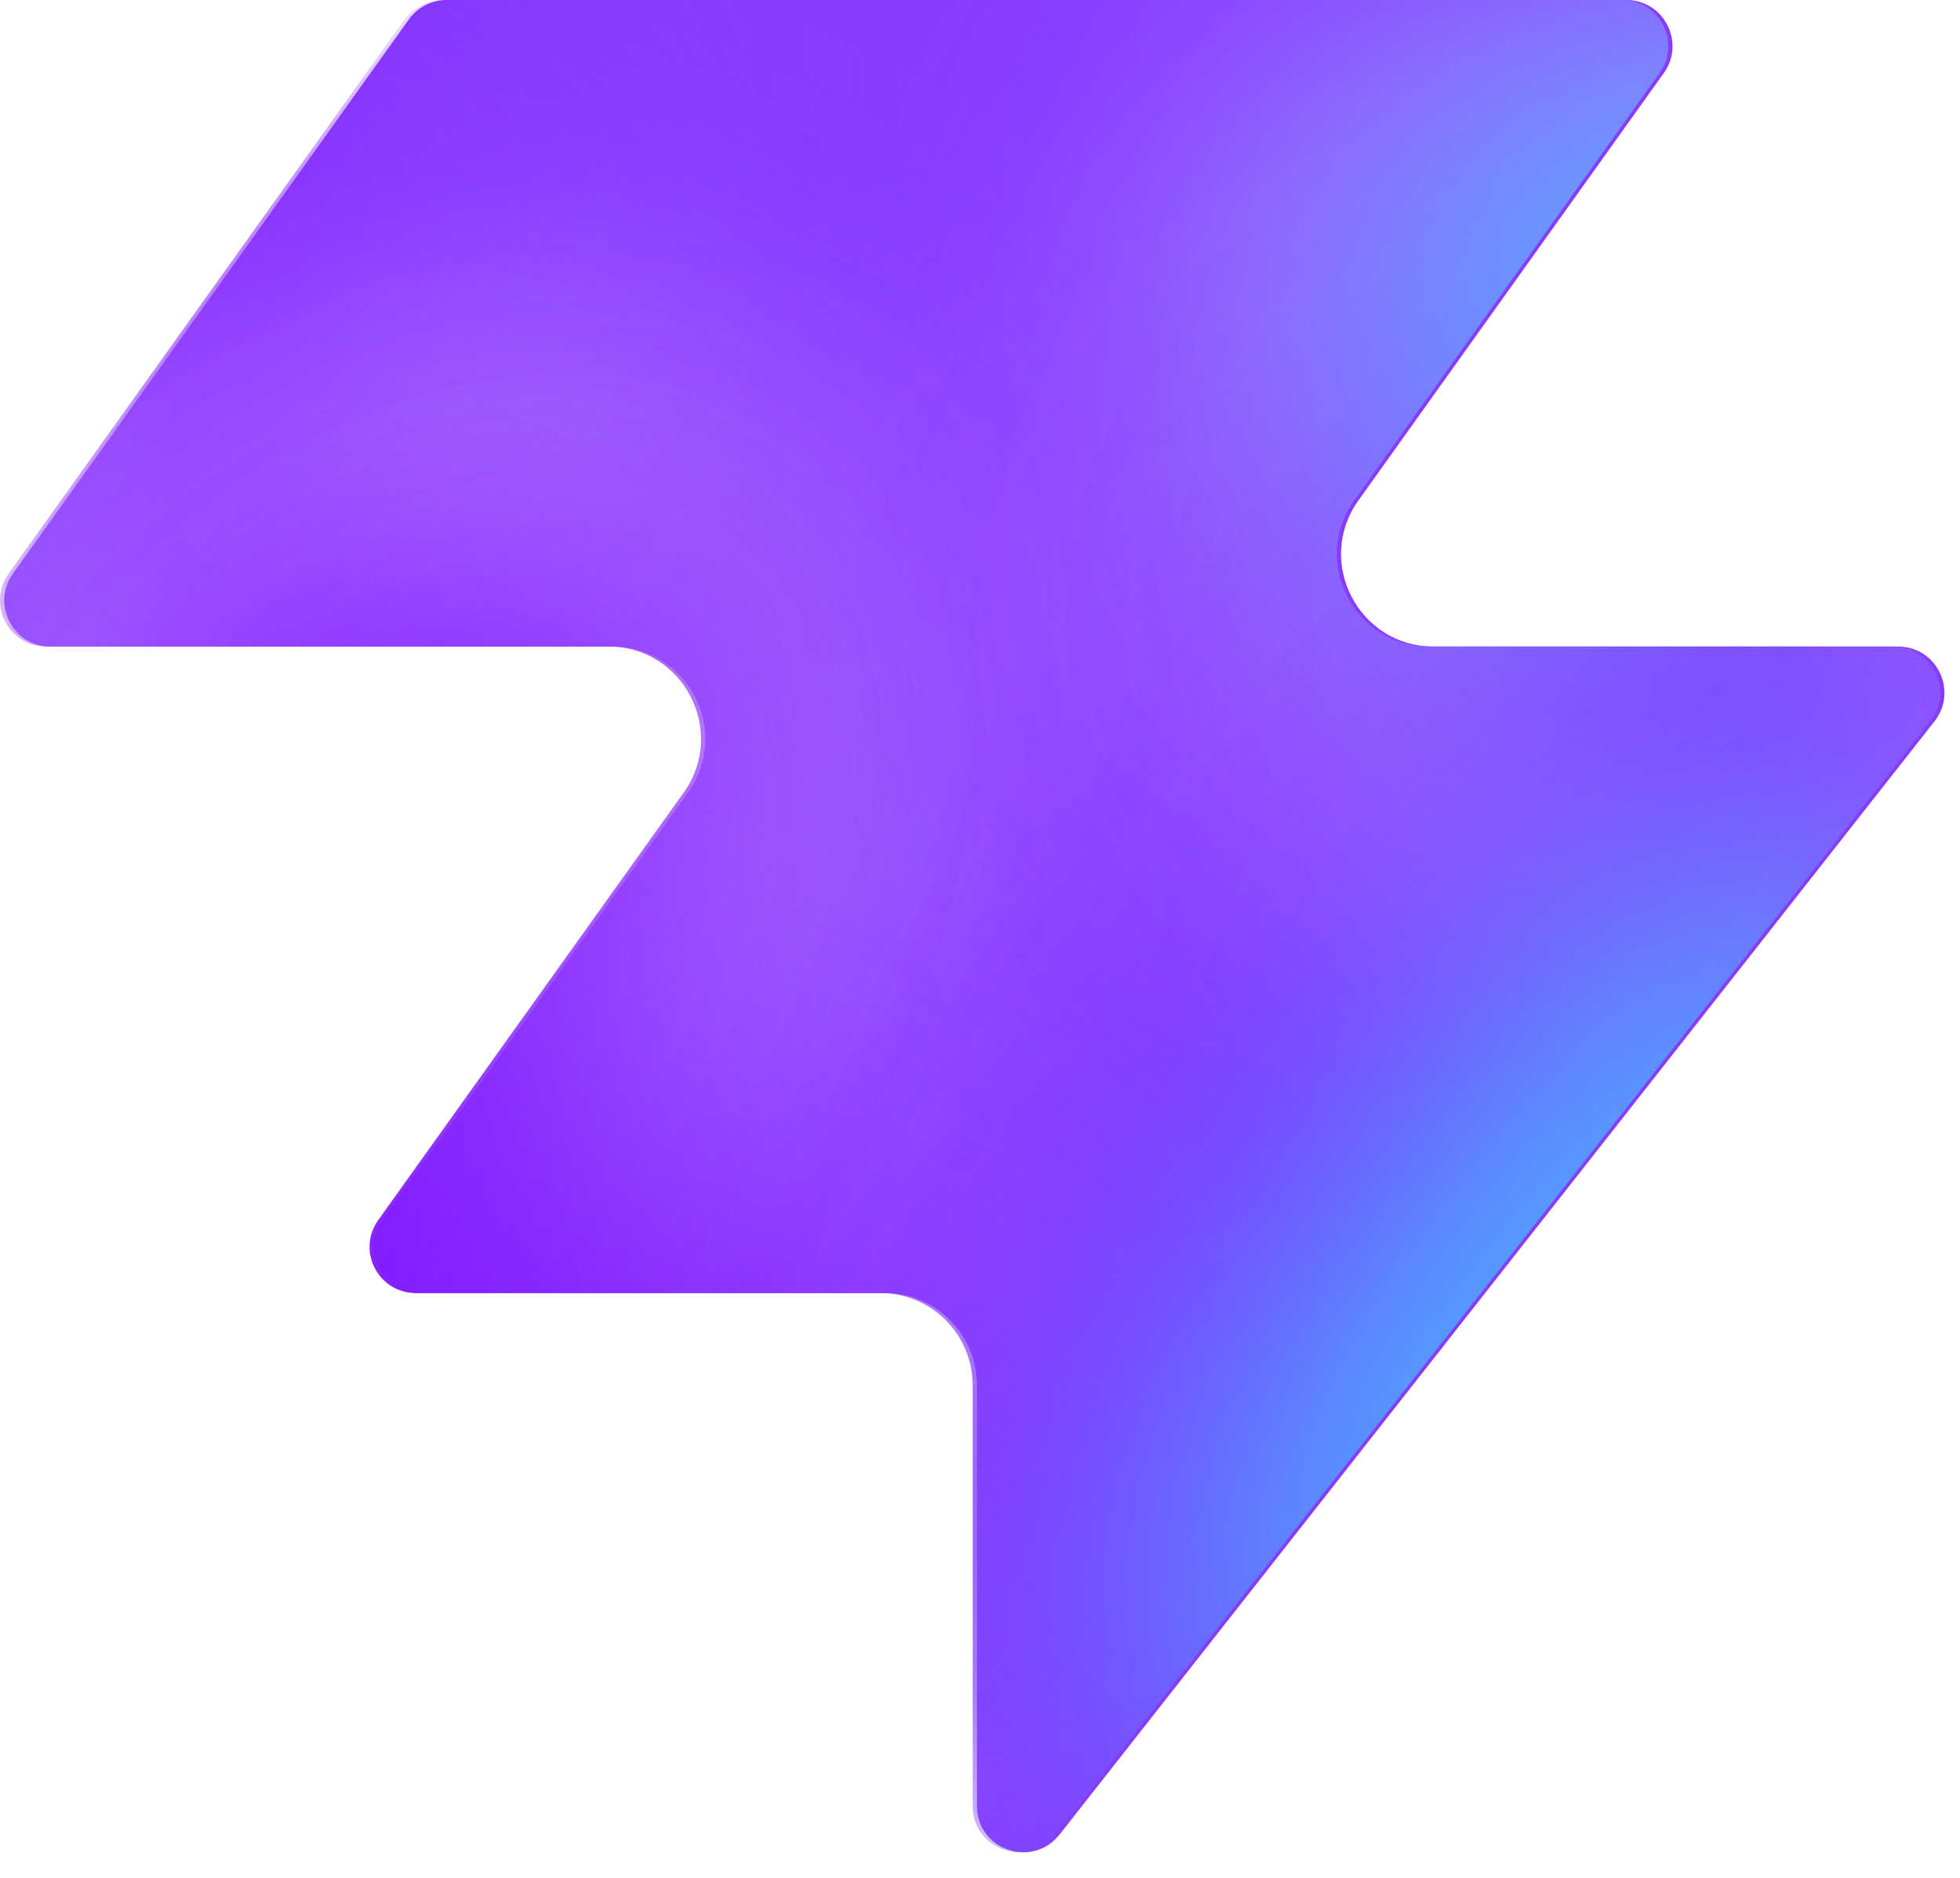
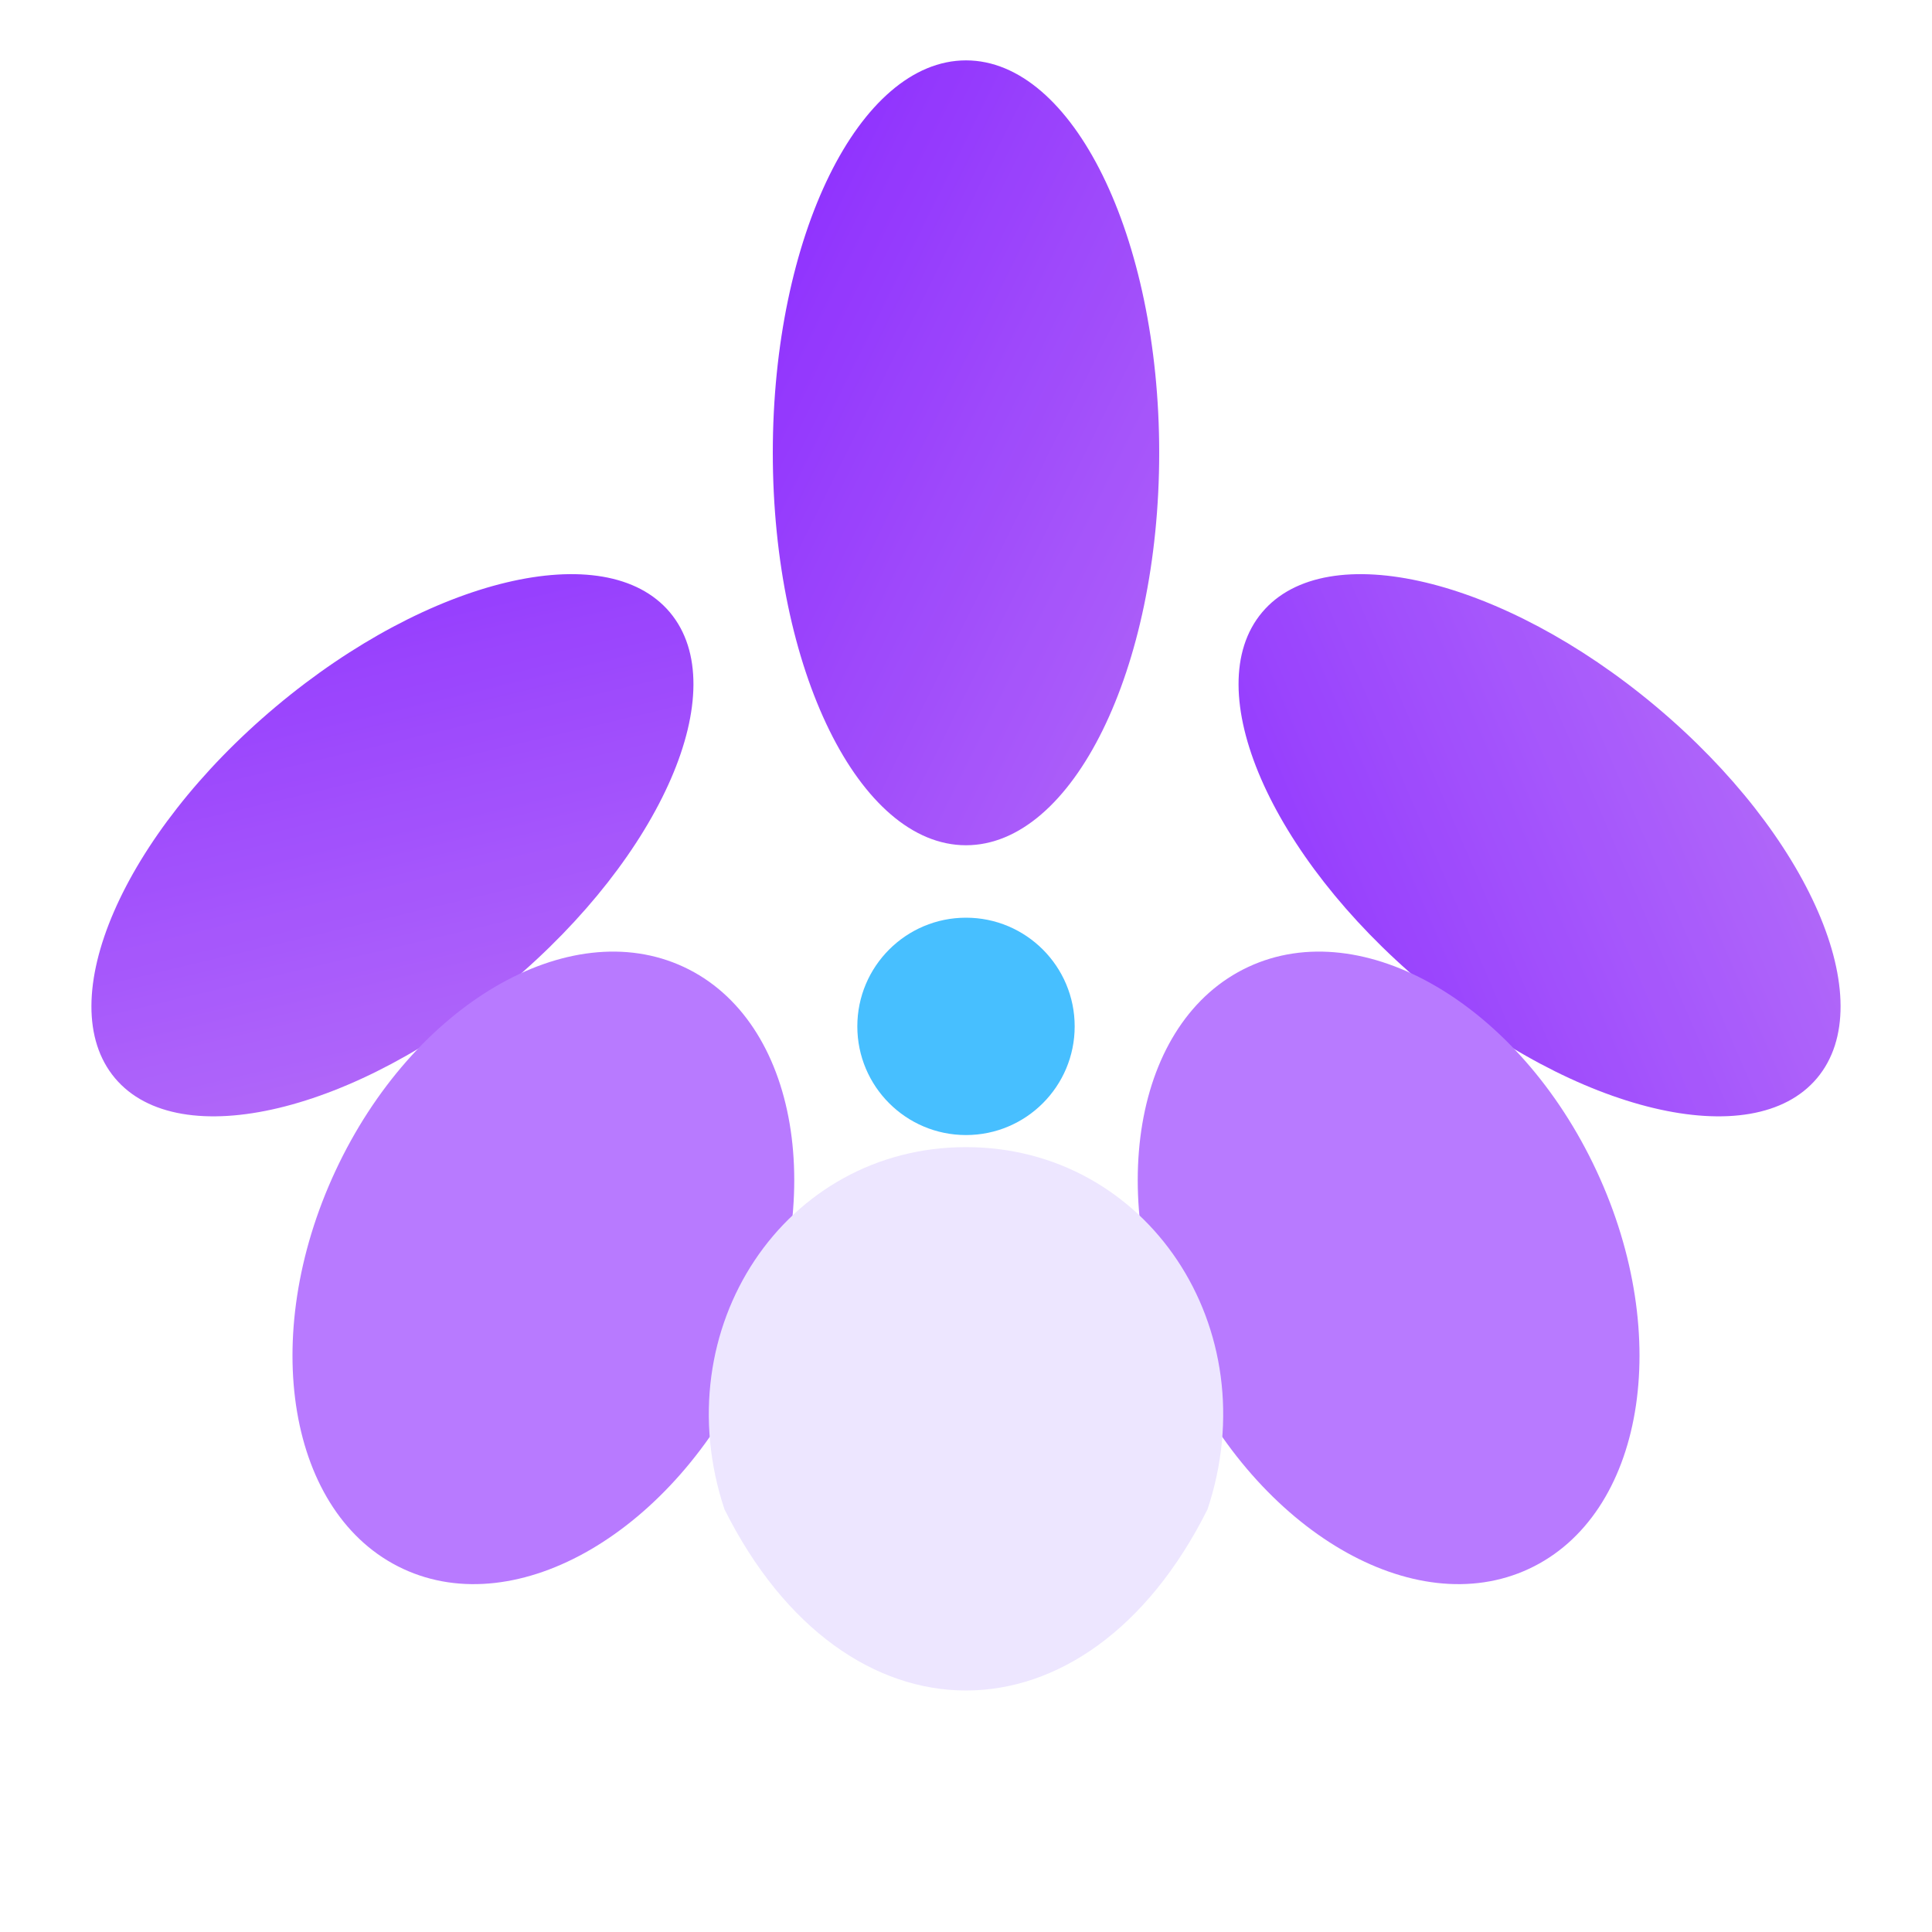
- <svg xmlns="http://www.w3.org/2000/svg" width="48" height="46" fill="none" viewBox="0 0 48 46">
-   <path fill="#863bff" d="M25.946 44.938c-.664.845-2.021.375-2.021-.698V33.937a2.26 2.26 0 0 0-2.262-2.262H10.287c-.92 0-1.456-1.04-.92-1.788l7.48-10.471c1.07-1.497 0-3.578-1.842-3.578H1.237c-.92 0-1.456-1.04-.92-1.788L10.013.474c.214-.297.556-.474.92-.474h28.894c.92 0 1.456 1.04.92 1.788l-7.48 10.471c-1.07 1.498 0 3.579 1.842 3.579h11.377c.943 0 1.473 1.088.89 1.83L25.947 44.94z" style="fill:#863bff;fill:color(display-p3 .525 .23 1);fill-opacity:1" />
-   <mask id="a" width="48" height="46" x="0" y="0" maskUnits="userSpaceOnUse" style="mask-type:alpha">
-     <path fill="#000" d="M25.842 44.938c-.664.844-2.021.375-2.021-.698V33.937a2.26 2.26 0 0 0-2.262-2.262H10.183c-.92 0-1.456-1.04-.92-1.788l7.48-10.471c1.07-1.498 0-3.579-1.842-3.579H1.133c-.92 0-1.456-1.04-.92-1.787L9.91.473c.214-.297.556-.474.92-.474h28.894c.92 0 1.456 1.04.92 1.788l-7.48 10.471c-1.07 1.498 0 3.578 1.842 3.578h11.377c.943 0 1.473 1.088.89 1.832L25.843 44.94z" style="fill:#000;fill-opacity:1" />
-   </mask>
-   <g mask="url(#a)">
-     <g filter="url(#b)">
-       <ellipse cx="5.508" cy="14.704" fill="#ede6ff" rx="5.508" ry="14.704" style="fill:#ede6ff;fill:color(display-p3 .927 .903 1);fill-opacity:1" transform="matrix(.00324 1 1 -.00324 -4.47 31.516)" />
-     </g>
-     <g filter="url(#c)">
-       <ellipse cx="10.399" cy="29.851" fill="#ede6ff" rx="10.399" ry="29.851" style="fill:#ede6ff;fill:color(display-p3 .927 .903 1);fill-opacity:1" transform="matrix(.00324 1 1 -.00324 -39.328 7.883)" />
-     </g>
-     <g filter="url(#d)">
-       <ellipse cx="5.508" cy="30.487" fill="#7e14ff" rx="5.508" ry="30.487" style="fill:#7e14ff;fill:color(display-p3 .492 .077 1);fill-opacity:1" transform="rotate(89.814 -25.913 -14.639)scale(1 -1)" />
-     </g>
-     <g filter="url(#e)">
-       <ellipse cx="5.508" cy="30.599" fill="#7e14ff" rx="5.508" ry="30.599" style="fill:#7e14ff;fill:color(display-p3 .492 .077 1);fill-opacity:1" transform="rotate(89.814 -32.644 -3.334)scale(1 -1)" />
-     </g>
-     <g filter="url(#f)">
-       <ellipse cx="5.508" cy="30.599" fill="#7e14ff" rx="5.508" ry="30.599" style="fill:#7e14ff;fill:color(display-p3 .492 .077 1);fill-opacity:1" transform="matrix(.00324 1 1 -.00324 -34.34 30.47)" />
-     </g>
-     <g filter="url(#g)">
-       <ellipse cx="14.072" cy="22.078" fill="#ede6ff" rx="14.072" ry="22.078" style="fill:#ede6ff;fill:color(display-p3 .927 .903 1);fill-opacity:1" transform="rotate(93.35 24.506 48.493)scale(-1 1)" />
-     </g>
-     <g filter="url(#h)">
-       <ellipse cx="3.47" cy="21.501" fill="#7e14ff" rx="3.47" ry="21.501" style="fill:#7e14ff;fill:color(display-p3 .492 .077 1);fill-opacity:1" transform="rotate(89.009 28.708 47.59)scale(-1 1)" />
-     </g>
-     <g filter="url(#i)">
-       <ellipse cx="3.47" cy="21.501" fill="#7e14ff" rx="3.47" ry="21.501" style="fill:#7e14ff;fill:color(display-p3 .492 .077 1);fill-opacity:1" transform="rotate(89.009 28.708 47.59)scale(-1 1)" />
-     </g>
-     <g filter="url(#j)">
-       <ellipse cx=".387" cy="8.972" fill="#7e14ff" rx="4.407" ry="29.108" style="fill:#7e14ff;fill:color(display-p3 .492 .077 1);fill-opacity:1" transform="rotate(39.51 .387 8.972)" />
-     </g>
-     <g filter="url(#k)">
-       <ellipse cx="47.523" cy="-6.092" fill="#7e14ff" rx="4.407" ry="29.108" style="fill:#7e14ff;fill:color(display-p3 .492 .077 1);fill-opacity:1" transform="rotate(37.892 47.523 -6.092)" />
-     </g>
-     <g filter="url(#l)">
-       <ellipse cx="41.412" cy="6.333" fill="#47bfff" rx="5.971" ry="9.665" style="fill:#47bfff;fill:color(display-p3 .28 .748 1);fill-opacity:1" transform="rotate(37.892 41.412 6.333)" />
-     </g>
-     <g filter="url(#m)">
-       <ellipse cx="-1.879" cy="38.332" fill="#7e14ff" rx="4.407" ry="29.108" style="fill:#7e14ff;fill:color(display-p3 .492 .077 1);fill-opacity:1" transform="rotate(37.892 -1.88 38.332)" />
-     </g>
-     <g filter="url(#n)">
-       <ellipse cx="-1.879" cy="38.332" fill="#7e14ff" rx="4.407" ry="29.108" style="fill:#7e14ff;fill:color(display-p3 .492 .077 1);fill-opacity:1" transform="rotate(37.892 -1.88 38.332)" />
-     </g>
-     <g filter="url(#o)">
-       <ellipse cx="35.651" cy="29.907" fill="#7e14ff" rx="4.407" ry="29.108" style="fill:#7e14ff;fill:color(display-p3 .492 .077 1);fill-opacity:1" transform="rotate(37.892 35.651 29.907)" />
-     </g>
-     <g filter="url(#p)">
-       <ellipse cx="38.418" cy="32.4" fill="#47bfff" rx="5.971" ry="15.297" style="fill:#47bfff;fill:color(display-p3 .28 .748 1);fill-opacity:1" transform="rotate(37.892 38.418 32.4)" />
-     </g>
-   </g>
+ <svg xmlns="http://www.w3.org/2000/svg" viewBox="0 0 32 32">
  <defs>
-     <filter id="b" width="60.045" height="41.654" x="-19.77" y="16.149" color-interpolation-filters="sRGB" filterUnits="userSpaceOnUse">
-       <feFlood flood-opacity="0" result="BackgroundImageFix" />
-       <feBlend in="SourceGraphic" in2="BackgroundImageFix" result="shape" />
-       <feGaussianBlur result="effect1_foregroundBlur_2002_17158" stdDeviation="7.659" />
-     </filter>
-     <filter id="c" width="90.34" height="51.437" x="-54.613" y="-7.533" color-interpolation-filters="sRGB" filterUnits="userSpaceOnUse">
-       <feFlood flood-opacity="0" result="BackgroundImageFix" />
-       <feBlend in="SourceGraphic" in2="BackgroundImageFix" result="shape" />
-       <feGaussianBlur result="effect1_foregroundBlur_2002_17158" stdDeviation="7.659" />
-     </filter>
-     <filter id="d" width="79.355" height="29.4" x="-49.64" y="2.03" color-interpolation-filters="sRGB" filterUnits="userSpaceOnUse">
-       <feFlood flood-opacity="0" result="BackgroundImageFix" />
-       <feBlend in="SourceGraphic" in2="BackgroundImageFix" result="shape" />
-       <feGaussianBlur result="effect1_foregroundBlur_2002_17158" stdDeviation="4.596" />
-     </filter>
-     <filter id="e" width="79.579" height="29.4" x="-45.045" y="20.029" color-interpolation-filters="sRGB" filterUnits="userSpaceOnUse">
-       <feFlood flood-opacity="0" result="BackgroundImageFix" />
-       <feBlend in="SourceGraphic" in2="BackgroundImageFix" result="shape" />
-       <feGaussianBlur result="effect1_foregroundBlur_2002_17158" stdDeviation="4.596" />
-     </filter>
-     <filter id="f" width="79.579" height="29.4" x="-43.513" y="21.178" color-interpolation-filters="sRGB" filterUnits="userSpaceOnUse">
-       <feFlood flood-opacity="0" result="BackgroundImageFix" />
-       <feBlend in="SourceGraphic" in2="BackgroundImageFix" result="shape" />
-       <feGaussianBlur result="effect1_foregroundBlur_2002_17158" stdDeviation="4.596" />
-     </filter>
-     <filter id="g" width="74.749" height="58.852" x="15.756" y="-17.901" color-interpolation-filters="sRGB" filterUnits="userSpaceOnUse">
-       <feFlood flood-opacity="0" result="BackgroundImageFix" />
-       <feBlend in="SourceGraphic" in2="BackgroundImageFix" result="shape" />
-       <feGaussianBlur result="effect1_foregroundBlur_2002_17158" stdDeviation="7.659" />
-     </filter>
-     <filter id="h" width="61.377" height="25.362" x="23.548" y="2.284" color-interpolation-filters="sRGB" filterUnits="userSpaceOnUse">
-       <feFlood flood-opacity="0" result="BackgroundImageFix" />
-       <feBlend in="SourceGraphic" in2="BackgroundImageFix" result="shape" />
-       <feGaussianBlur result="effect1_foregroundBlur_2002_17158" stdDeviation="4.596" />
-     </filter>
-     <filter id="i" width="61.377" height="25.362" x="23.548" y="2.284" color-interpolation-filters="sRGB" filterUnits="userSpaceOnUse">
-       <feFlood flood-opacity="0" result="BackgroundImageFix" />
-       <feBlend in="SourceGraphic" in2="BackgroundImageFix" result="shape" />
-       <feGaussianBlur result="effect1_foregroundBlur_2002_17158" stdDeviation="4.596" />
-     </filter>
-     <filter id="j" width="56.045" height="63.649" x="-27.636" y="-22.853" color-interpolation-filters="sRGB" filterUnits="userSpaceOnUse">
-       <feFlood flood-opacity="0" result="BackgroundImageFix" />
-       <feBlend in="SourceGraphic" in2="BackgroundImageFix" result="shape" />
-       <feGaussianBlur result="effect1_foregroundBlur_2002_17158" stdDeviation="4.596" />
-     </filter>
-     <filter id="k" width="54.814" height="64.646" x="20.116" y="-38.415" color-interpolation-filters="sRGB" filterUnits="userSpaceOnUse">
-       <feFlood flood-opacity="0" result="BackgroundImageFix" />
-       <feBlend in="SourceGraphic" in2="BackgroundImageFix" result="shape" />
-       <feGaussianBlur result="effect1_foregroundBlur_2002_17158" stdDeviation="4.596" />
-     </filter>
-     <filter id="l" width="33.541" height="35.313" x="24.641" y="-11.323" color-interpolation-filters="sRGB" filterUnits="userSpaceOnUse">
-       <feFlood flood-opacity="0" result="BackgroundImageFix" />
-       <feBlend in="SourceGraphic" in2="BackgroundImageFix" result="shape" />
-       <feGaussianBlur result="effect1_foregroundBlur_2002_17158" stdDeviation="4.596" />
-     </filter>
-     <filter id="m" width="54.814" height="64.646" x="-29.286" y="6.009" color-interpolation-filters="sRGB" filterUnits="userSpaceOnUse">
-       <feFlood flood-opacity="0" result="BackgroundImageFix" />
-       <feBlend in="SourceGraphic" in2="BackgroundImageFix" result="shape" />
-       <feGaussianBlur result="effect1_foregroundBlur_2002_17158" stdDeviation="4.596" />
-     </filter>
-     <filter id="n" width="54.814" height="64.646" x="-29.286" y="6.009" color-interpolation-filters="sRGB" filterUnits="userSpaceOnUse">
-       <feFlood flood-opacity="0" result="BackgroundImageFix" />
-       <feBlend in="SourceGraphic" in2="BackgroundImageFix" result="shape" />
-       <feGaussianBlur result="effect1_foregroundBlur_2002_17158" stdDeviation="4.596" />
-     </filter>
-     <filter id="o" width="54.814" height="64.646" x="8.244" y="-2.416" color-interpolation-filters="sRGB" filterUnits="userSpaceOnUse">
-       <feFlood flood-opacity="0" result="BackgroundImageFix" />
-       <feBlend in="SourceGraphic" in2="BackgroundImageFix" result="shape" />
-       <feGaussianBlur result="effect1_foregroundBlur_2002_17158" stdDeviation="4.596" />
-     </filter>
-     <filter id="p" width="39.409" height="43.623" x="18.713" y="10.588" color-interpolation-filters="sRGB" filterUnits="userSpaceOnUse">
-       <feFlood flood-opacity="0" result="BackgroundImageFix" />
-       <feBlend in="SourceGraphic" in2="BackgroundImageFix" result="shape" />
-       <feGaussianBlur result="effect1_foregroundBlur_2002_17158" stdDeviation="4.596" />
-     </filter>
+     <linearGradient id="g" x1="0" y1="0" x2="1" y2="1">
+       <stop offset="0%" stop-color="#7e14ff" />
+       <stop offset="100%" stop-color="#a855f7" />
+     </linearGradient>
  </defs>
+   <ellipse cx="16" cy="7.5" rx="3.2" ry="6.5" fill="url(#g)" opacity="0.9" />
+   <ellipse cx="6.5" cy="14" rx="3" ry="6" fill="url(#g)" opacity="0.85" transform="rotate(50 6.5 14)" />
+   <ellipse cx="25.5" cy="14" rx="3" ry="6" fill="url(#g)" opacity="0.85" transform="rotate(-50 25.5 14)" />
+   <ellipse cx="9" cy="21" rx="3.8" ry="5.5" fill="#b87aff" transform="rotate(25 9 21)" />
+   <ellipse cx="23" cy="21" rx="3.8" ry="5.5" fill="#b87aff" transform="rotate(-25 23 21)" />
+   <path d="M16 19 C13 19 11 22 12 25 C13 27 14.5 28 16 28 C17.5 28 19 27 20 25 C21 22 19 19 16 19Z" fill="#ede6ff" />
+   <circle cx="16" cy="17" r="1.8" fill="#47bfff" />
</svg>
